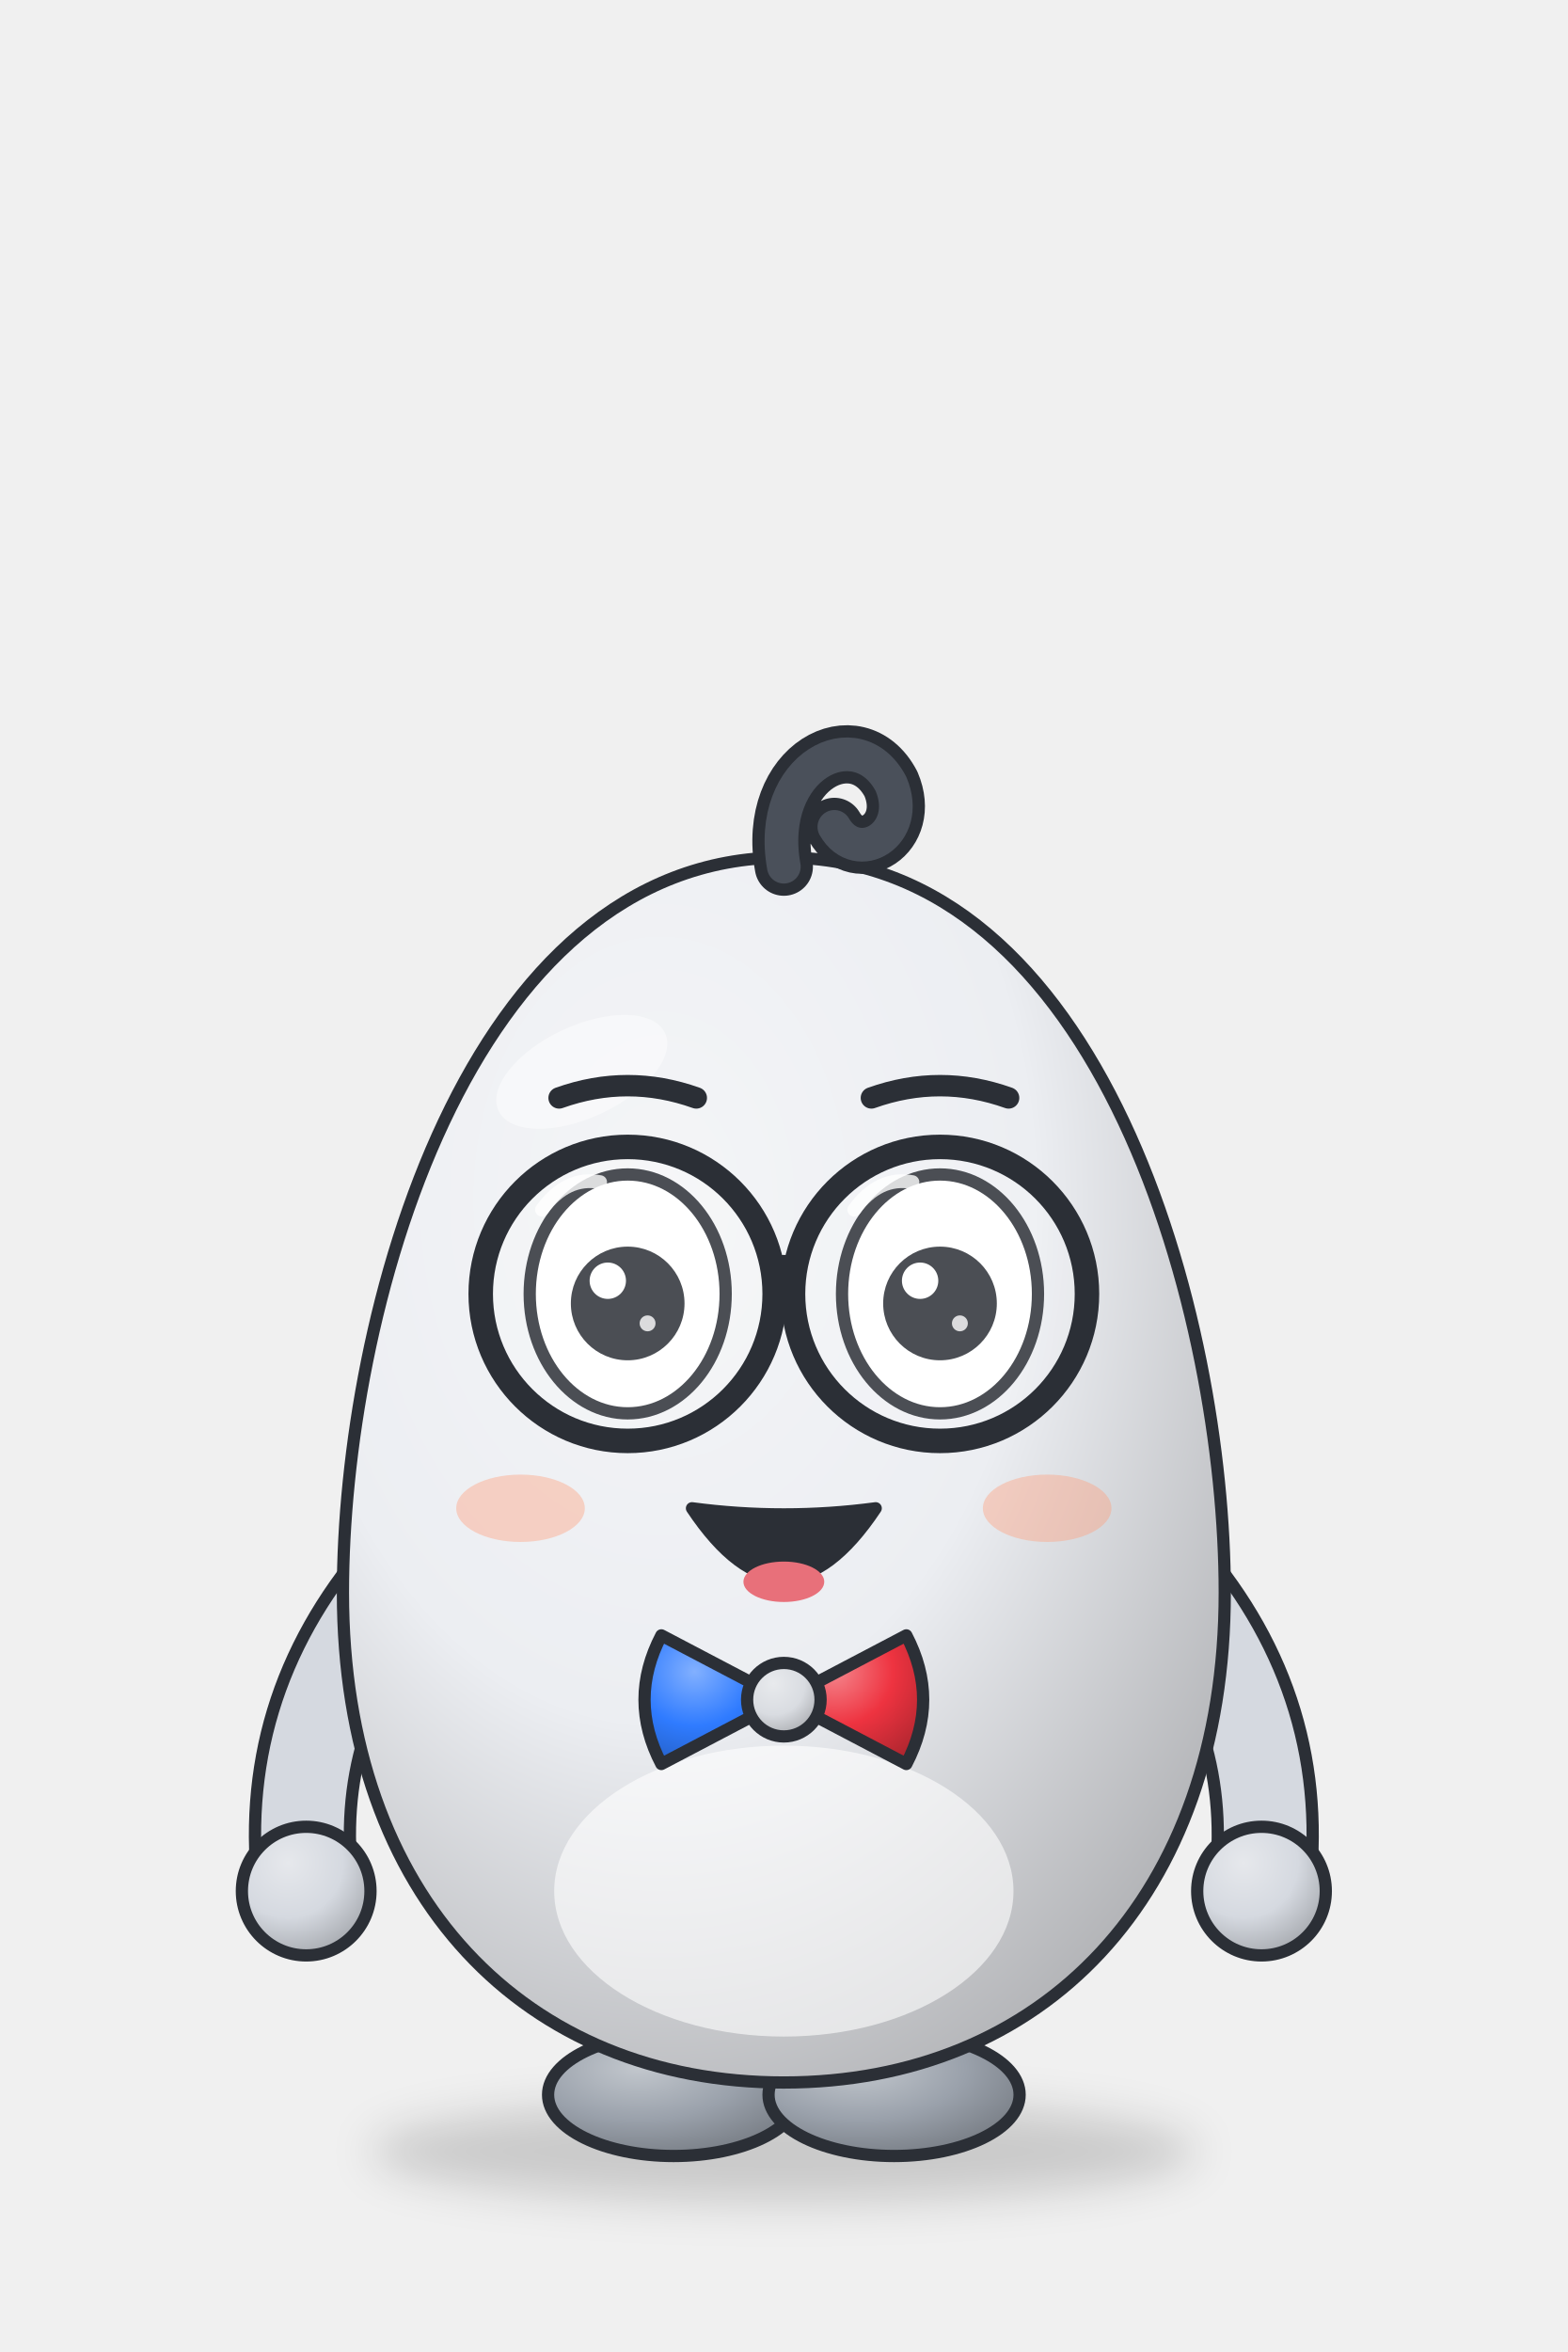
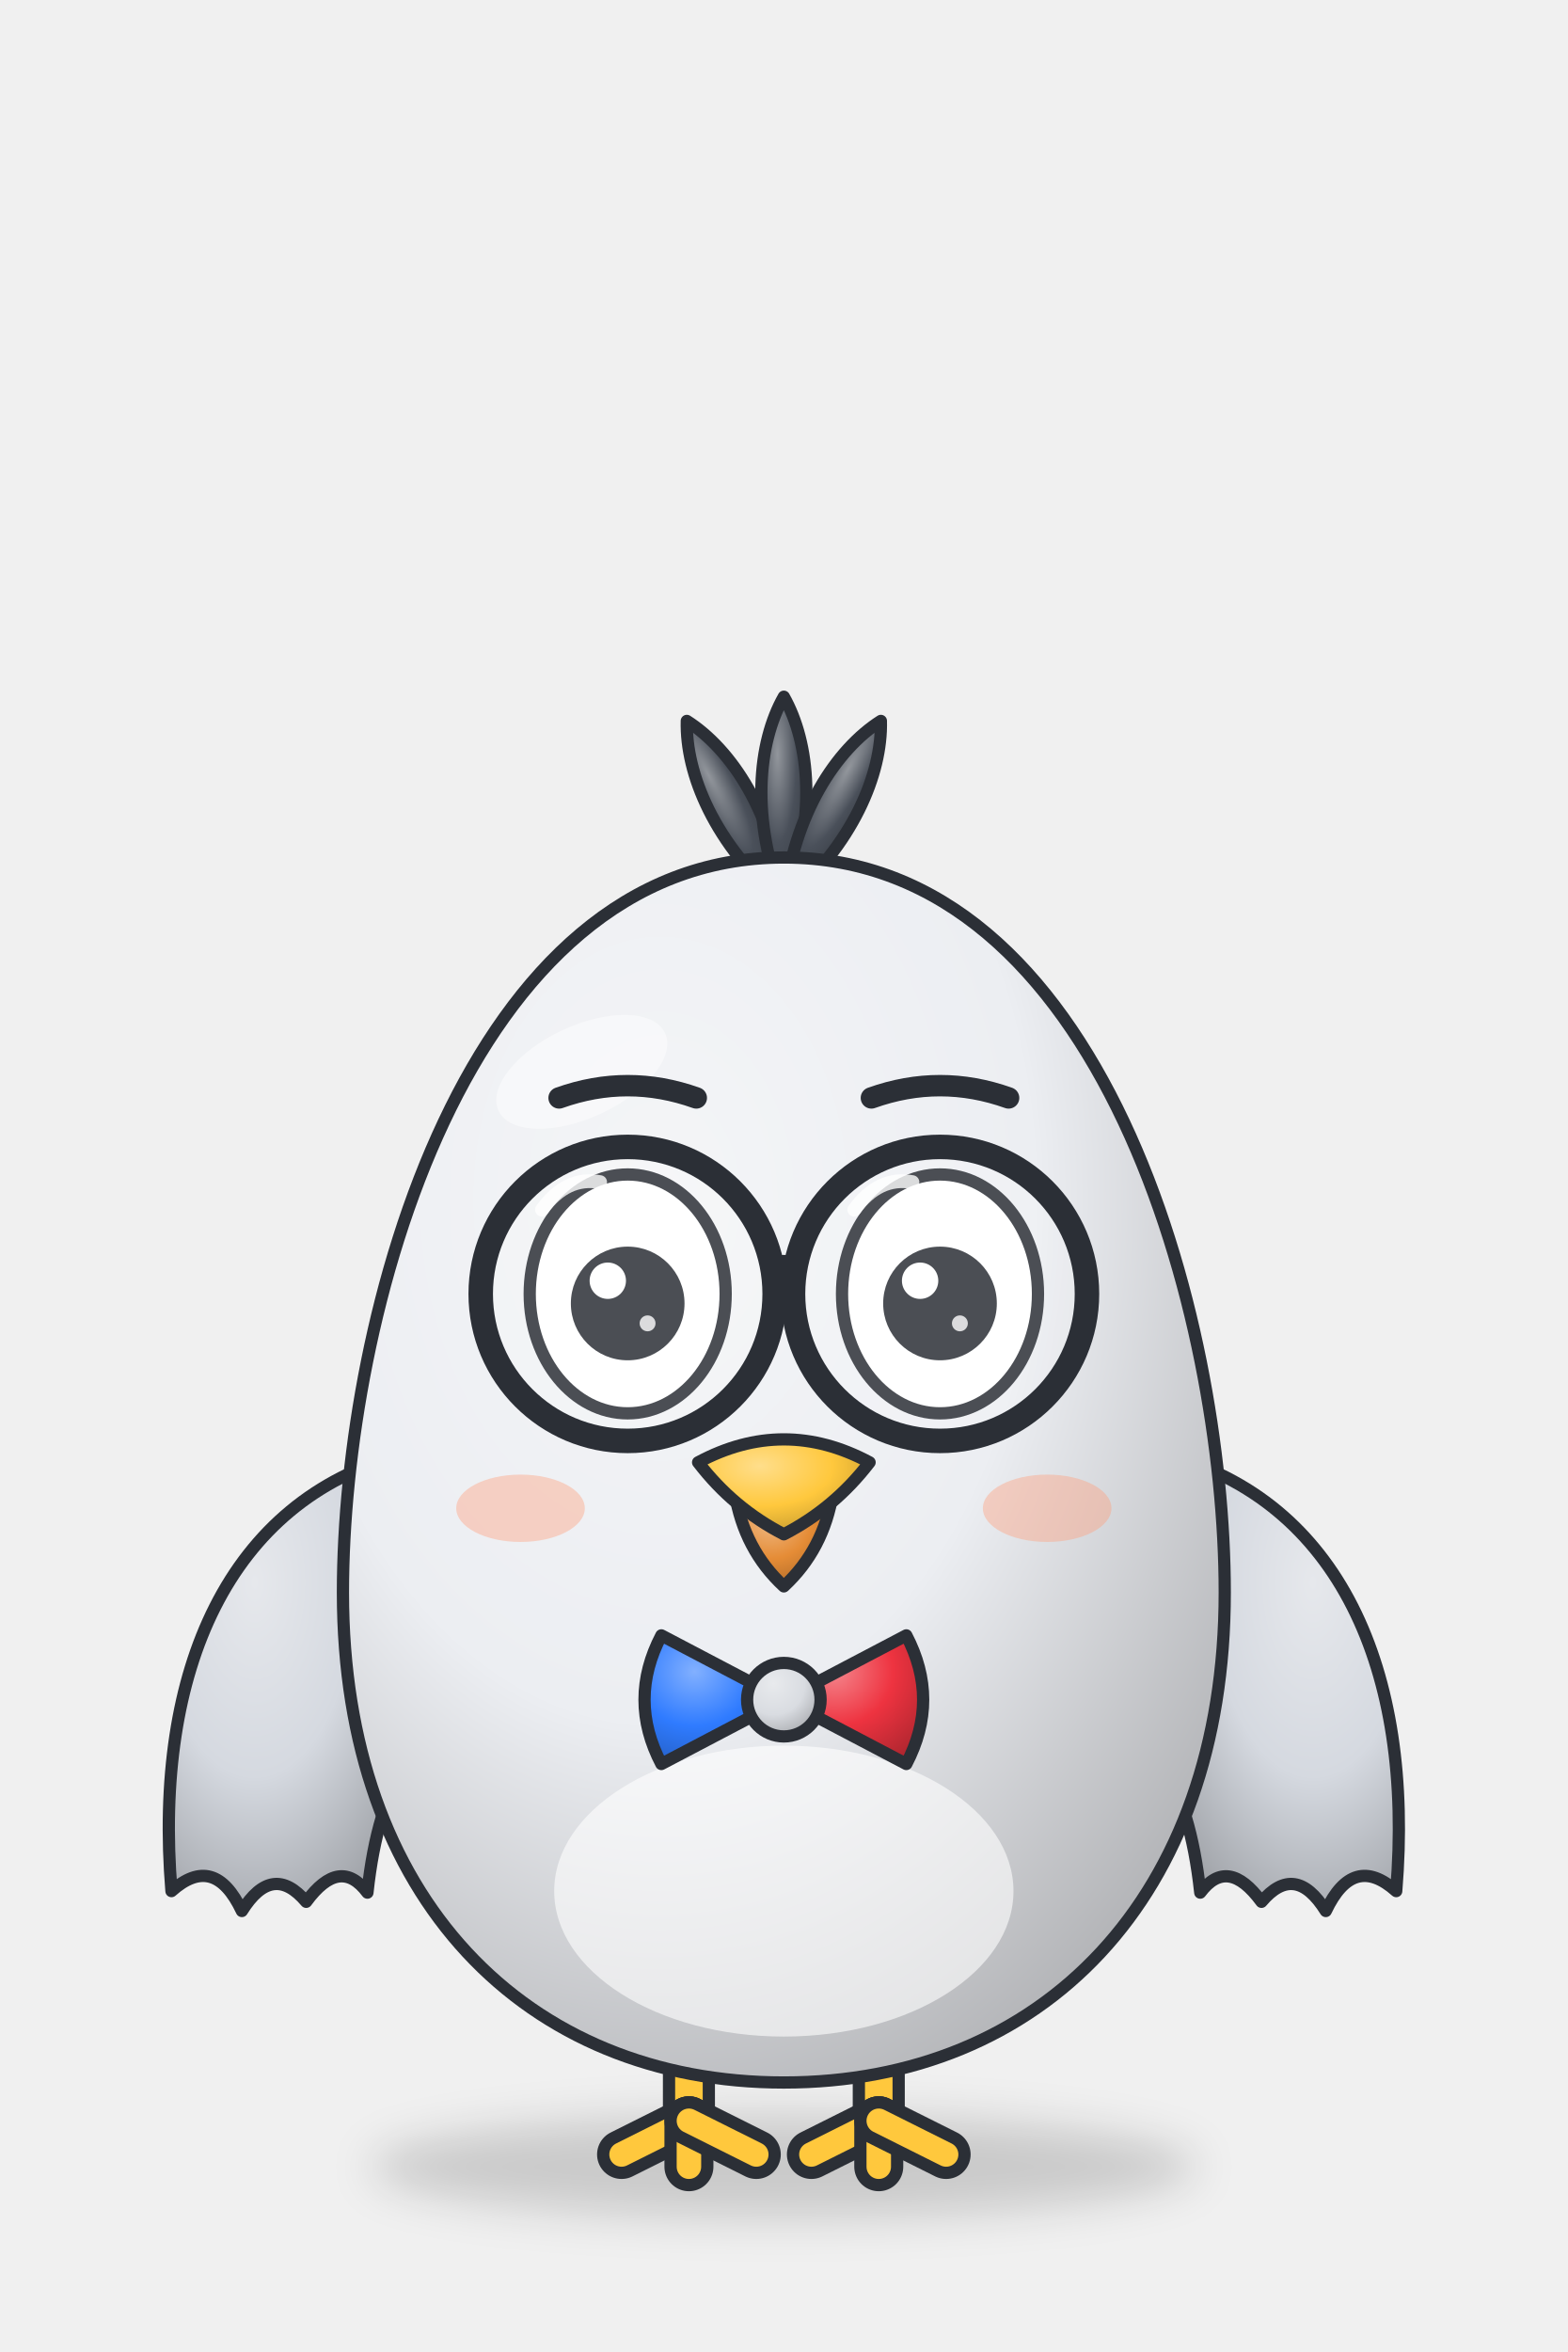
<svg xmlns="http://www.w3.org/2000/svg" width="1024" height="1536" viewBox="0 0 1024 1536">
  <defs>
    <filter id="soft" x="-50%" y="-50%" width="200%" height="200%">
      <feGaussianBlur stdDeviation="14" />
    </filter>
    <filter id="glow" x="-50%" y="-50%" width="200%" height="200%">
      <feGaussianBlur stdDeviation="30" />
    </filter>
-     <radialGradient id="ball9AA1AB" cx="0.36" cy="0.28" r="0.85">
-       <stop offset="0" stop-color="#C2C7CD" />
-       <stop offset="0.5" stop-color="#9AA1AB" />
-       <stop offset="1" stop-color="#6F747B" />
+     <radialGradient id="ball4A505A" cx="0.36" cy="0.28" r="0.85">
+       <stop offset="0" stop-color="#92969C" />
+       <stop offset="0.5" stop-color="#4A505A" />
+       <stop offset="1" stop-color="#353A41" />
    </radialGradient>
    <radialGradient id="ballD5D9E0" cx="0.36" cy="0.28" r="0.85">
      <stop offset="0" stop-color="#E6E8EC" />
      <stop offset="0.5" stop-color="#D5D9E0" />
      <stop offset="1" stop-color="#999CA1" />
    </radialGradient>
    <radialGradient id="ballECEEF2" cx="0.36" cy="0.28" r="0.85">
      <stop offset="0" stop-color="#F4F5F7" />
      <stop offset="0.5" stop-color="#ECEEF2" />
      <stop offset="1" stop-color="#AAABAE" />
+     </radialGradient>
+     <radialGradient id="ballE58C36" cx="0.36" cy="0.28" r="0.85">
+       <stop offset="0" stop-color="#EFBA86" />
+       <stop offset="0.5" stop-color="#E58C36" />
+       <stop offset="1" stop-color="#A56527" />
+     </radialGradient>
+     <radialGradient id="ballFFC83D" cx="0.36" cy="0.28" r="0.85">
+       <stop offset="0" stop-color="#FFDE8B" />
+       <stop offset="0.5" stop-color="#FFC83D" />
+       <stop offset="1" stop-color="#B8902C" />
    </radialGradient>
    <radialGradient id="ball2F7BFF" cx="0.36" cy="0.28" r="0.85">
      <stop offset="0" stop-color="#82B0FF" />
      <stop offset="0.5" stop-color="#2F7BFF" />
      <stop offset="1" stop-color="#2259B8" />
    </radialGradient>
    <radialGradient id="ballEE3340" cx="0.36" cy="0.28" r="0.85">
      <stop offset="0" stop-color="#F5858C" />
      <stop offset="0.5" stop-color="#EE3340" />
      <stop offset="1" stop-color="#AB252E" />
    </radialGradient>
    <radialGradient id="ballD9DCE1" cx="0.36" cy="0.28" r="0.85">
      <stop offset="0" stop-color="#E8EAED" />
      <stop offset="0.5" stop-color="#D9DCE1" />
      <stop offset="1" stop-color="#9C9EA2" />
    </radialGradient>
  </defs>
-   <ellipse cx="512" cy="1405" rx="270" ry="34" fill="#000" opacity="0.16" filter="url(#soft)" />
-   <ellipse cx="440" cy="1368" rx="82" ry="40" fill="url(#ball9AA1AB)" stroke="#2B2F36" stroke-width="8" stroke-linejoin="round" />
-   <ellipse cx="584" cy="1368" rx="82" ry="40" fill="url(#ball9AA1AB)" stroke="#2B2F36" stroke-width="8" stroke-linejoin="round" />
-   <path d="M262,1030 Q185,1120 200,1235" fill="none" stroke="#2B2F36" stroke-width="70" stroke-linecap="round" stroke-linejoin="round" />
-   <path d="M262,1030 Q185,1120 200,1235" fill="none" stroke="#D5D9E0" stroke-width="54" stroke-linecap="round" stroke-linejoin="round" />
-   <circle cx="200" cy="1235" r="42" fill="url(#ballD5D9E0)" stroke="#2B2F36" stroke-width="8" />
-   <path d="M762,1030 Q839,1120 824,1235" fill="none" stroke="#2B2F36" stroke-width="70" stroke-linecap="round" stroke-linejoin="round" />
-   <path d="M762,1030 Q839,1120 824,1235" fill="none" stroke="#D5D9E0" stroke-width="54" stroke-linecap="round" stroke-linejoin="round" />
-   <circle cx="824" cy="1235" r="42" fill="url(#ballD5D9E0)" stroke="#2B2F36" stroke-width="8" />
+   <ellipse cx="512" cy="1415" rx="270" ry="34" fill="#000" opacity="0.16" filter="url(#soft)" />
+   <path d="M450,1355 L450,1385" fill="none" stroke="#2B2F36" stroke-width="34" stroke-linecap="round" stroke-linejoin="round" />
+   <path d="M450,1355 L450,1385" fill="none" stroke="#FFC83D" stroke-width="18" stroke-linecap="round" stroke-linejoin="round" />
+   <path d="M450,1385 L406,1407" fill="none" stroke="#2B2F36" stroke-width="32" stroke-linecap="round" stroke-linejoin="round" />
+   <path d="M450,1385 L406,1407" fill="none" stroke="#FFC83D" stroke-width="16" stroke-linecap="round" stroke-linejoin="round" />
+   <path d="M450,1385 L450,1415" fill="none" stroke="#2B2F36" stroke-width="32" stroke-linecap="round" stroke-linejoin="round" />
+   <path d="M450,1385 L450,1415" fill="none" stroke="#FFC83D" stroke-width="16" stroke-linecap="round" stroke-linejoin="round" />
+   <path d="M450,1385 L494,1407" fill="none" stroke="#2B2F36" stroke-width="32" stroke-linecap="round" stroke-linejoin="round" />
+   <path d="M450,1385 L494,1407" fill="none" stroke="#FFC83D" stroke-width="16" stroke-linecap="round" stroke-linejoin="round" />
+   <path d="M574,1355 L574,1385" fill="none" stroke="#2B2F36" stroke-width="34" stroke-linecap="round" stroke-linejoin="round" />
+   <path d="M574,1355 L574,1385" fill="none" stroke="#FFC83D" stroke-width="18" stroke-linecap="round" stroke-linejoin="round" />
+   <path d="M574,1385 L530,1407" fill="none" stroke="#2B2F36" stroke-width="32" stroke-linecap="round" stroke-linejoin="round" />
+   <path d="M574,1385 L530,1407" fill="none" stroke="#FFC83D" stroke-width="16" stroke-linecap="round" stroke-linejoin="round" />
+   <path d="M574,1385 L574,1415" fill="none" stroke="#2B2F36" stroke-width="32" stroke-linecap="round" stroke-linejoin="round" />
+   <path d="M574,1385 L574,1415" fill="none" stroke="#FFC83D" stroke-width="16" stroke-linecap="round" stroke-linejoin="round" />
+   <path d="M574,1385 L618,1407" fill="none" stroke="#2B2F36" stroke-width="32" stroke-linecap="round" stroke-linejoin="round" />
+   <path d="M574,1385 L618,1407" fill="none" stroke="#FFC83D" stroke-width="16" stroke-linecap="round" stroke-linejoin="round" />
+   <path d="M0,0 C-22,-55 -17,-105 0,-135 C17,-105 22,-55 0,0 Z" fill="url(#ball4A505A)" stroke="#2B2F36" stroke-width="8" stroke-linejoin="round" vector-effect="non-scaling-stroke" transform="translate(512 590) rotate(-28) scale(1)" />
+   <path d="M0,0 C-22,-55 -17,-105 0,-135 C17,-105 22,-55 0,0 Z" fill="url(#ball4A505A)" stroke="#2B2F36" stroke-width="8" stroke-linejoin="round" vector-effect="non-scaling-stroke" transform="translate(512 590) rotate(0) scale(1)" />
+   <path d="M0,0 C-22,-55 -17,-105 0,-135 C17,-105 22,-55 0,0 Z" fill="url(#ball4A505A)" stroke="#2B2F36" stroke-width="8" stroke-linejoin="round" vector-effect="non-scaling-stroke" transform="translate(512 590) rotate(28) scale(1)" />
+   <path d="M262,950 C150,980 100,1090 112,1235 Q140,1210 158,1248 Q178,1216 200,1242 Q222,1212 240,1236 Q246,1180 266,1150 Z" fill="url(#ballD5D9E0)" stroke="#2B2F36" stroke-width="8" stroke-linejoin="round" />
+   <g transform="translate(1024 0) scale(-1 1)">
+     <path d="M262,950 C150,980 100,1090 112,1235 Q140,1210 158,1248 Q178,1216 200,1242 Q222,1212 240,1236 Q246,1180 266,1150 Z" fill="url(#ballD5D9E0)" stroke="#2B2F36" stroke-width="8" stroke-linejoin="round" />
+   </g>
  <path d="M512,560 C720,560 800,860 800,1040 C800,1240 680,1360 512,1360 C344,1360 224,1240 224,1040 C224,860 304,560 512,560 Z" fill="url(#ballECEEF2)" stroke="#2B2F36" stroke-width="8" stroke-linejoin="round" />
  <ellipse cx="512" cy="1235" rx="150" ry="95" fill="#FFF" opacity="0.6" />
  <ellipse cx="380" cy="700" rx="60" ry="30" fill="#FFFFFF" opacity="0.45" transform="rotate(-25 380 700)" />
-   <path d="M512,566 C500,500 560,470 582,512 C596,545 560,566 545,540" fill="none" stroke="#2B2F36" stroke-width="38" stroke-linecap="round" stroke-linejoin="round" />
-   <path d="M512,566 C500,500 560,470 582,512 C596,545 560,566 545,540" fill="none" stroke="#4A505A" stroke-width="22" stroke-linecap="round" stroke-linejoin="round" />
  <ellipse cx="340" cy="985" rx="42" ry="22" fill="#FF9E7A" opacity="0.4" />
  <ellipse cx="684" cy="985" rx="42" ry="22" fill="#FF9E7A" opacity="0.4" />
  <ellipse cx="410" cy="845" rx="64" ry="78" fill="#FFFFFF" stroke="#2B2F36" stroke-width="8" stroke-linejoin="round" />
  <circle cx="410" cy="851.24" r="37.12" fill="#2B2F36" />
  <circle cx="397.008" cy="836.392" r="11.878" fill="#FFF" />
  <circle cx="422.992" cy="864.232" r="5.197" fill="#FFF" opacity="0.8" />
  <path d="M365.2,717 Q410,701 454.8,717" fill="none" stroke="#2B2F36" stroke-width="14" stroke-linecap="round" stroke-linejoin="round" />
  <ellipse cx="614" cy="845" rx="64" ry="78" fill="#FFFFFF" stroke="#2B2F36" stroke-width="8" stroke-linejoin="round" />
  <circle cx="614" cy="851.24" r="37.12" fill="#2B2F36" />
  <circle cx="601.008" cy="836.392" r="11.878" fill="#FFF" />
  <circle cx="626.992" cy="864.232" r="5.197" fill="#FFF" opacity="0.8" />
  <path d="M569.2,717 Q614,701 658.8,717" fill="none" stroke="#2B2F36" stroke-width="14" stroke-linecap="round" stroke-linejoin="round" />
-   <path d="M452,985 Q512,993 572,985 Q512,1075 452,985 Z" fill="#2B2F36" stroke="#2B2F36" stroke-width="8" stroke-linejoin="round" />
-   <ellipse cx="512" cy="1033" rx="26.4" ry="13.2" fill="#E8707A" />
  <circle cx="410" cy="845" r="96" fill="#FFF" fill-opacity="0.15" stroke="#2B2F36" stroke-width="16" />
  <path d="M354,790 Q370,768 392,772" fill="none" stroke="#FFF" stroke-width="9" stroke-linecap="round" stroke-linejoin="round" opacity="0.8" />
  <circle cx="614" cy="845" r="96" fill="#FFF" fill-opacity="0.15" stroke="#2B2F36" stroke-width="16" />
  <path d="M558,790 Q574,768 596,772" fill="none" stroke="#FFF" stroke-width="9" stroke-linecap="round" stroke-linejoin="round" opacity="0.8" />
  <path d="M506,835 Q512,820 518,835" fill="none" stroke="#2B2F36" stroke-width="16" stroke-linecap="round" stroke-linejoin="round" />
+   <path d="M480,975 L544,975 Q538,1012 512,1036 Q486,1012 480,975 Z" fill="url(#ballE58C36)" stroke="#2B2F36" stroke-width="8" stroke-linejoin="round" />
+   <path d="M456,955 Q512,925 568,955 Q545,985 512,1002 Q479,985 456,955 Z" fill="url(#ballFFC83D)" stroke="#2B2F36" stroke-width="8" stroke-linejoin="round" />
  <path d="M512,1110 L432,1068 Q410,1110 432,1152 Z" fill="url(#ball2F7BFF)" stroke="#2B2F36" stroke-width="8" stroke-linejoin="round" />
  <path d="M512,1110 L592,1068 Q614,1110 592,1152 Z" fill="url(#ballEE3340)" stroke="#2B2F36" stroke-width="8" stroke-linejoin="round" />
  <circle cx="512" cy="1110" r="24" fill="url(#ballD9DCE1)" stroke="#2B2F36" stroke-width="8" />
</svg>
